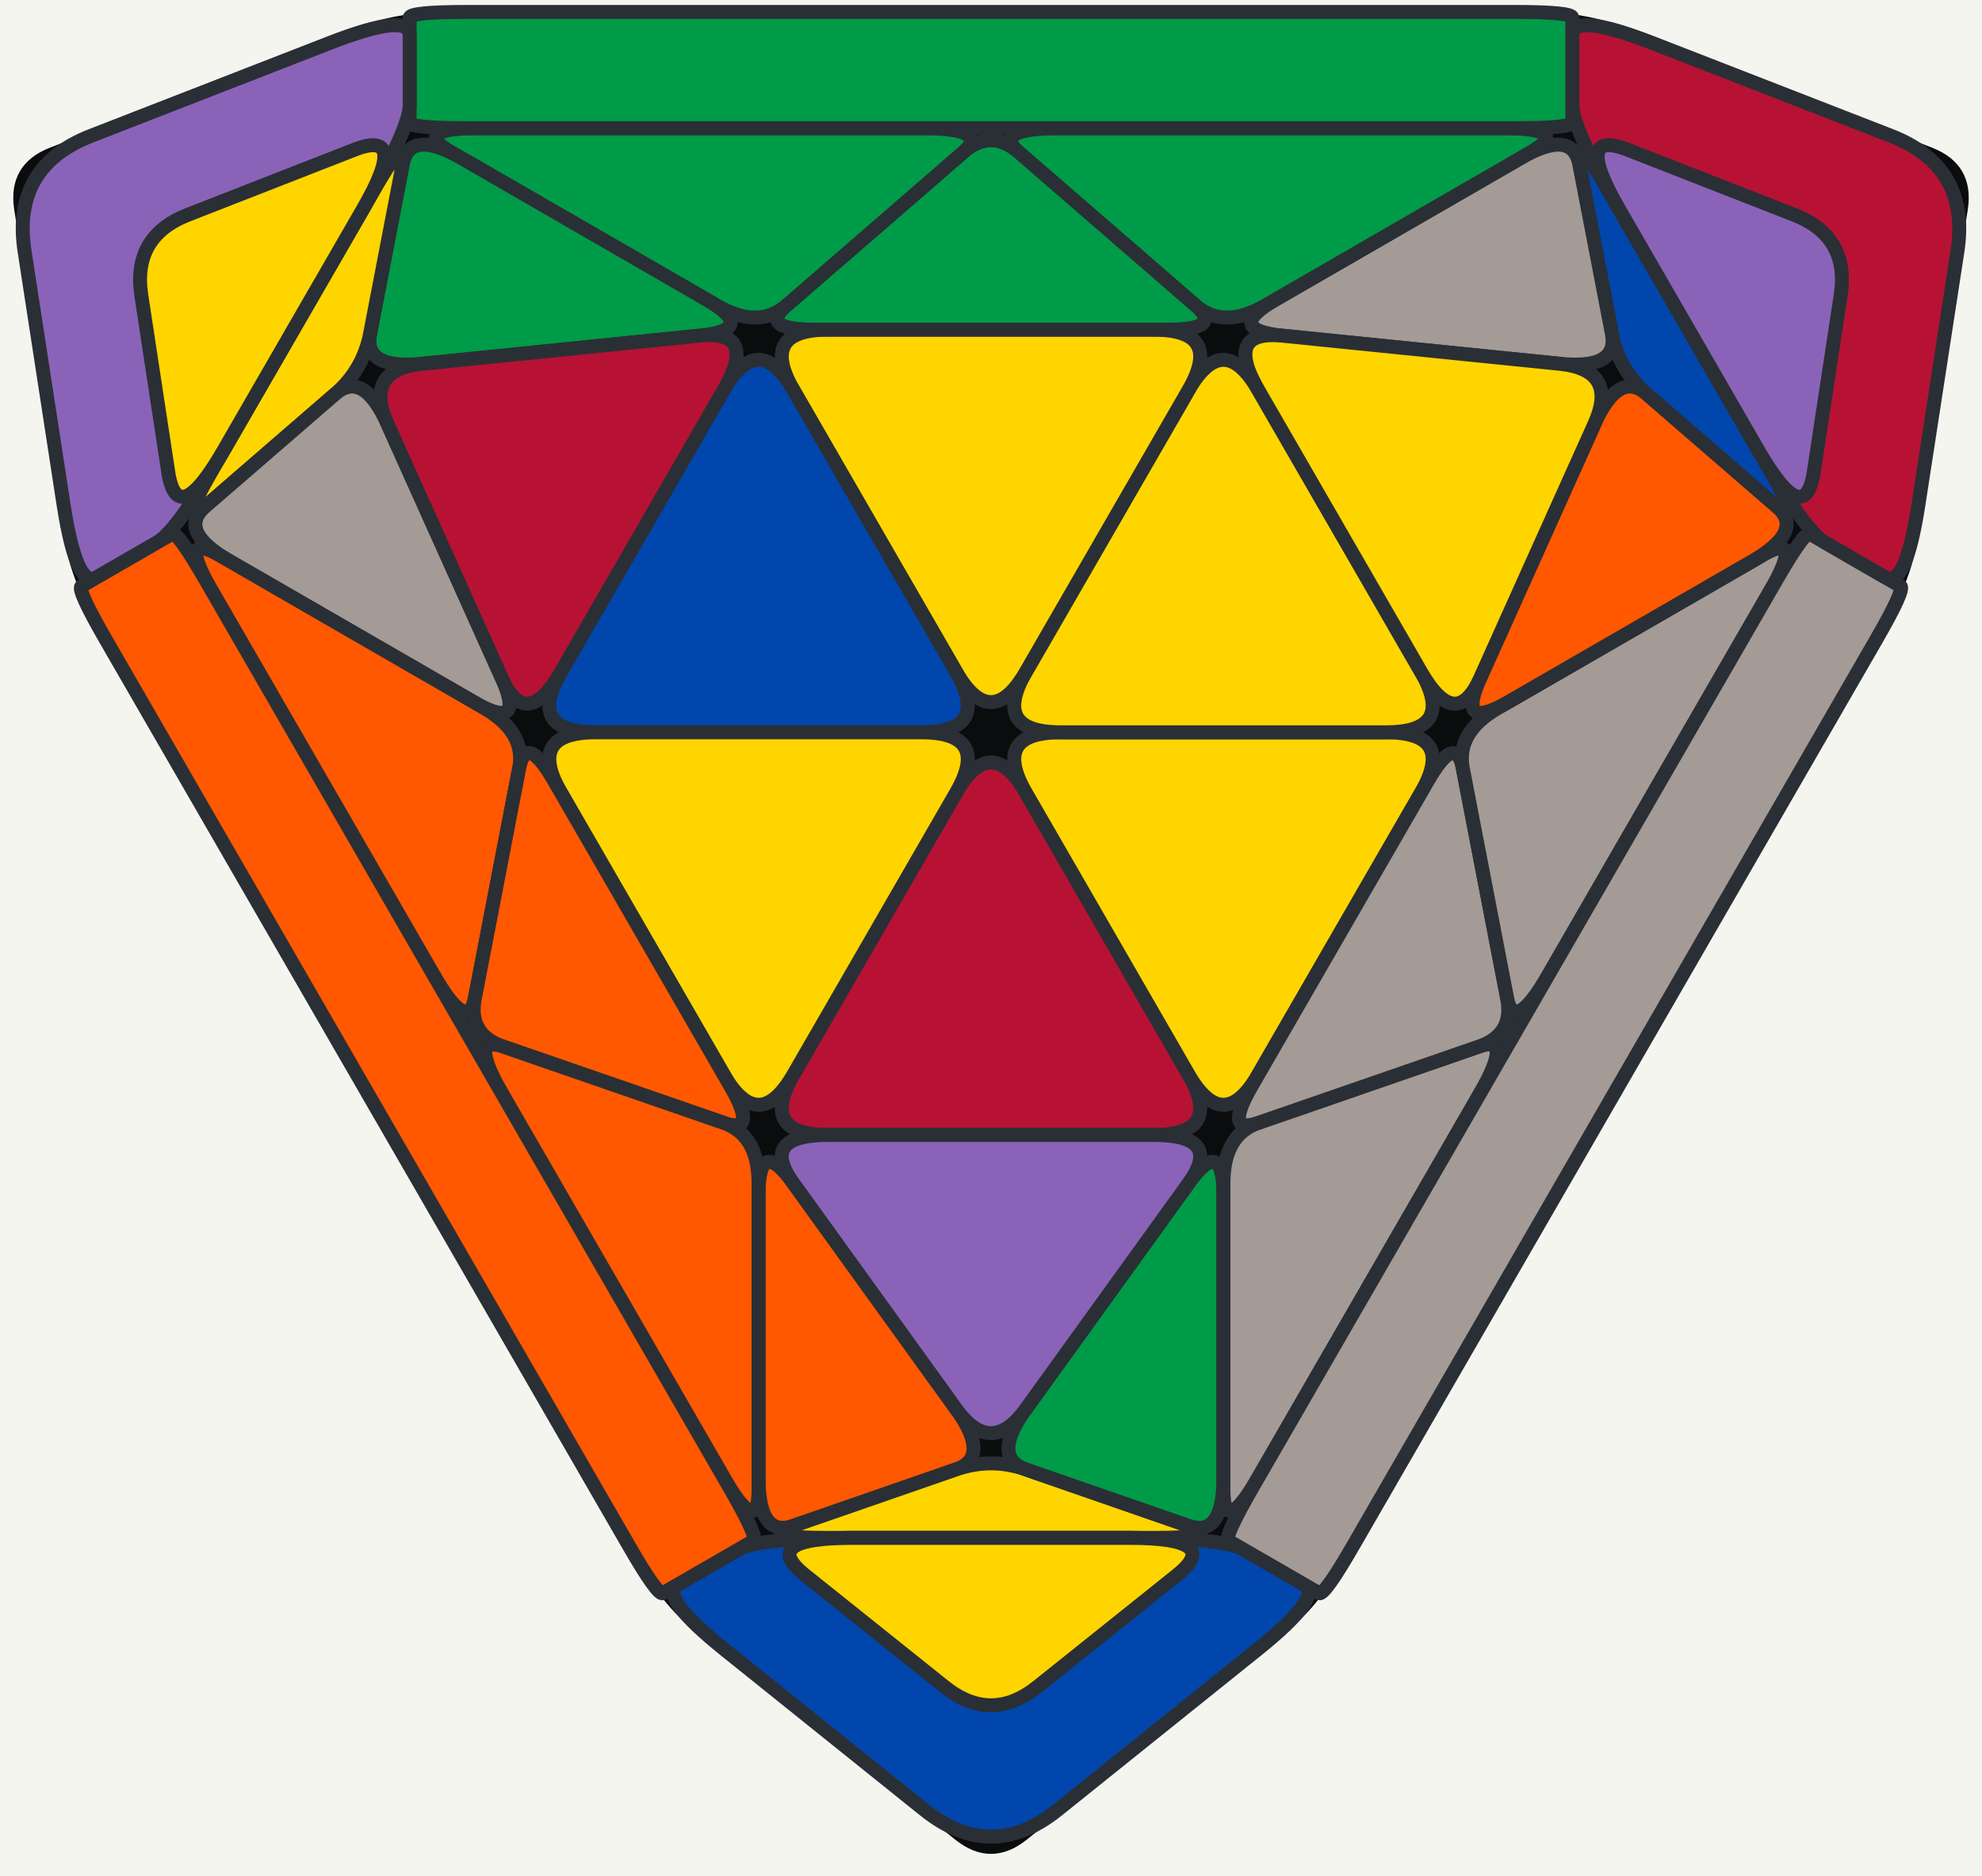
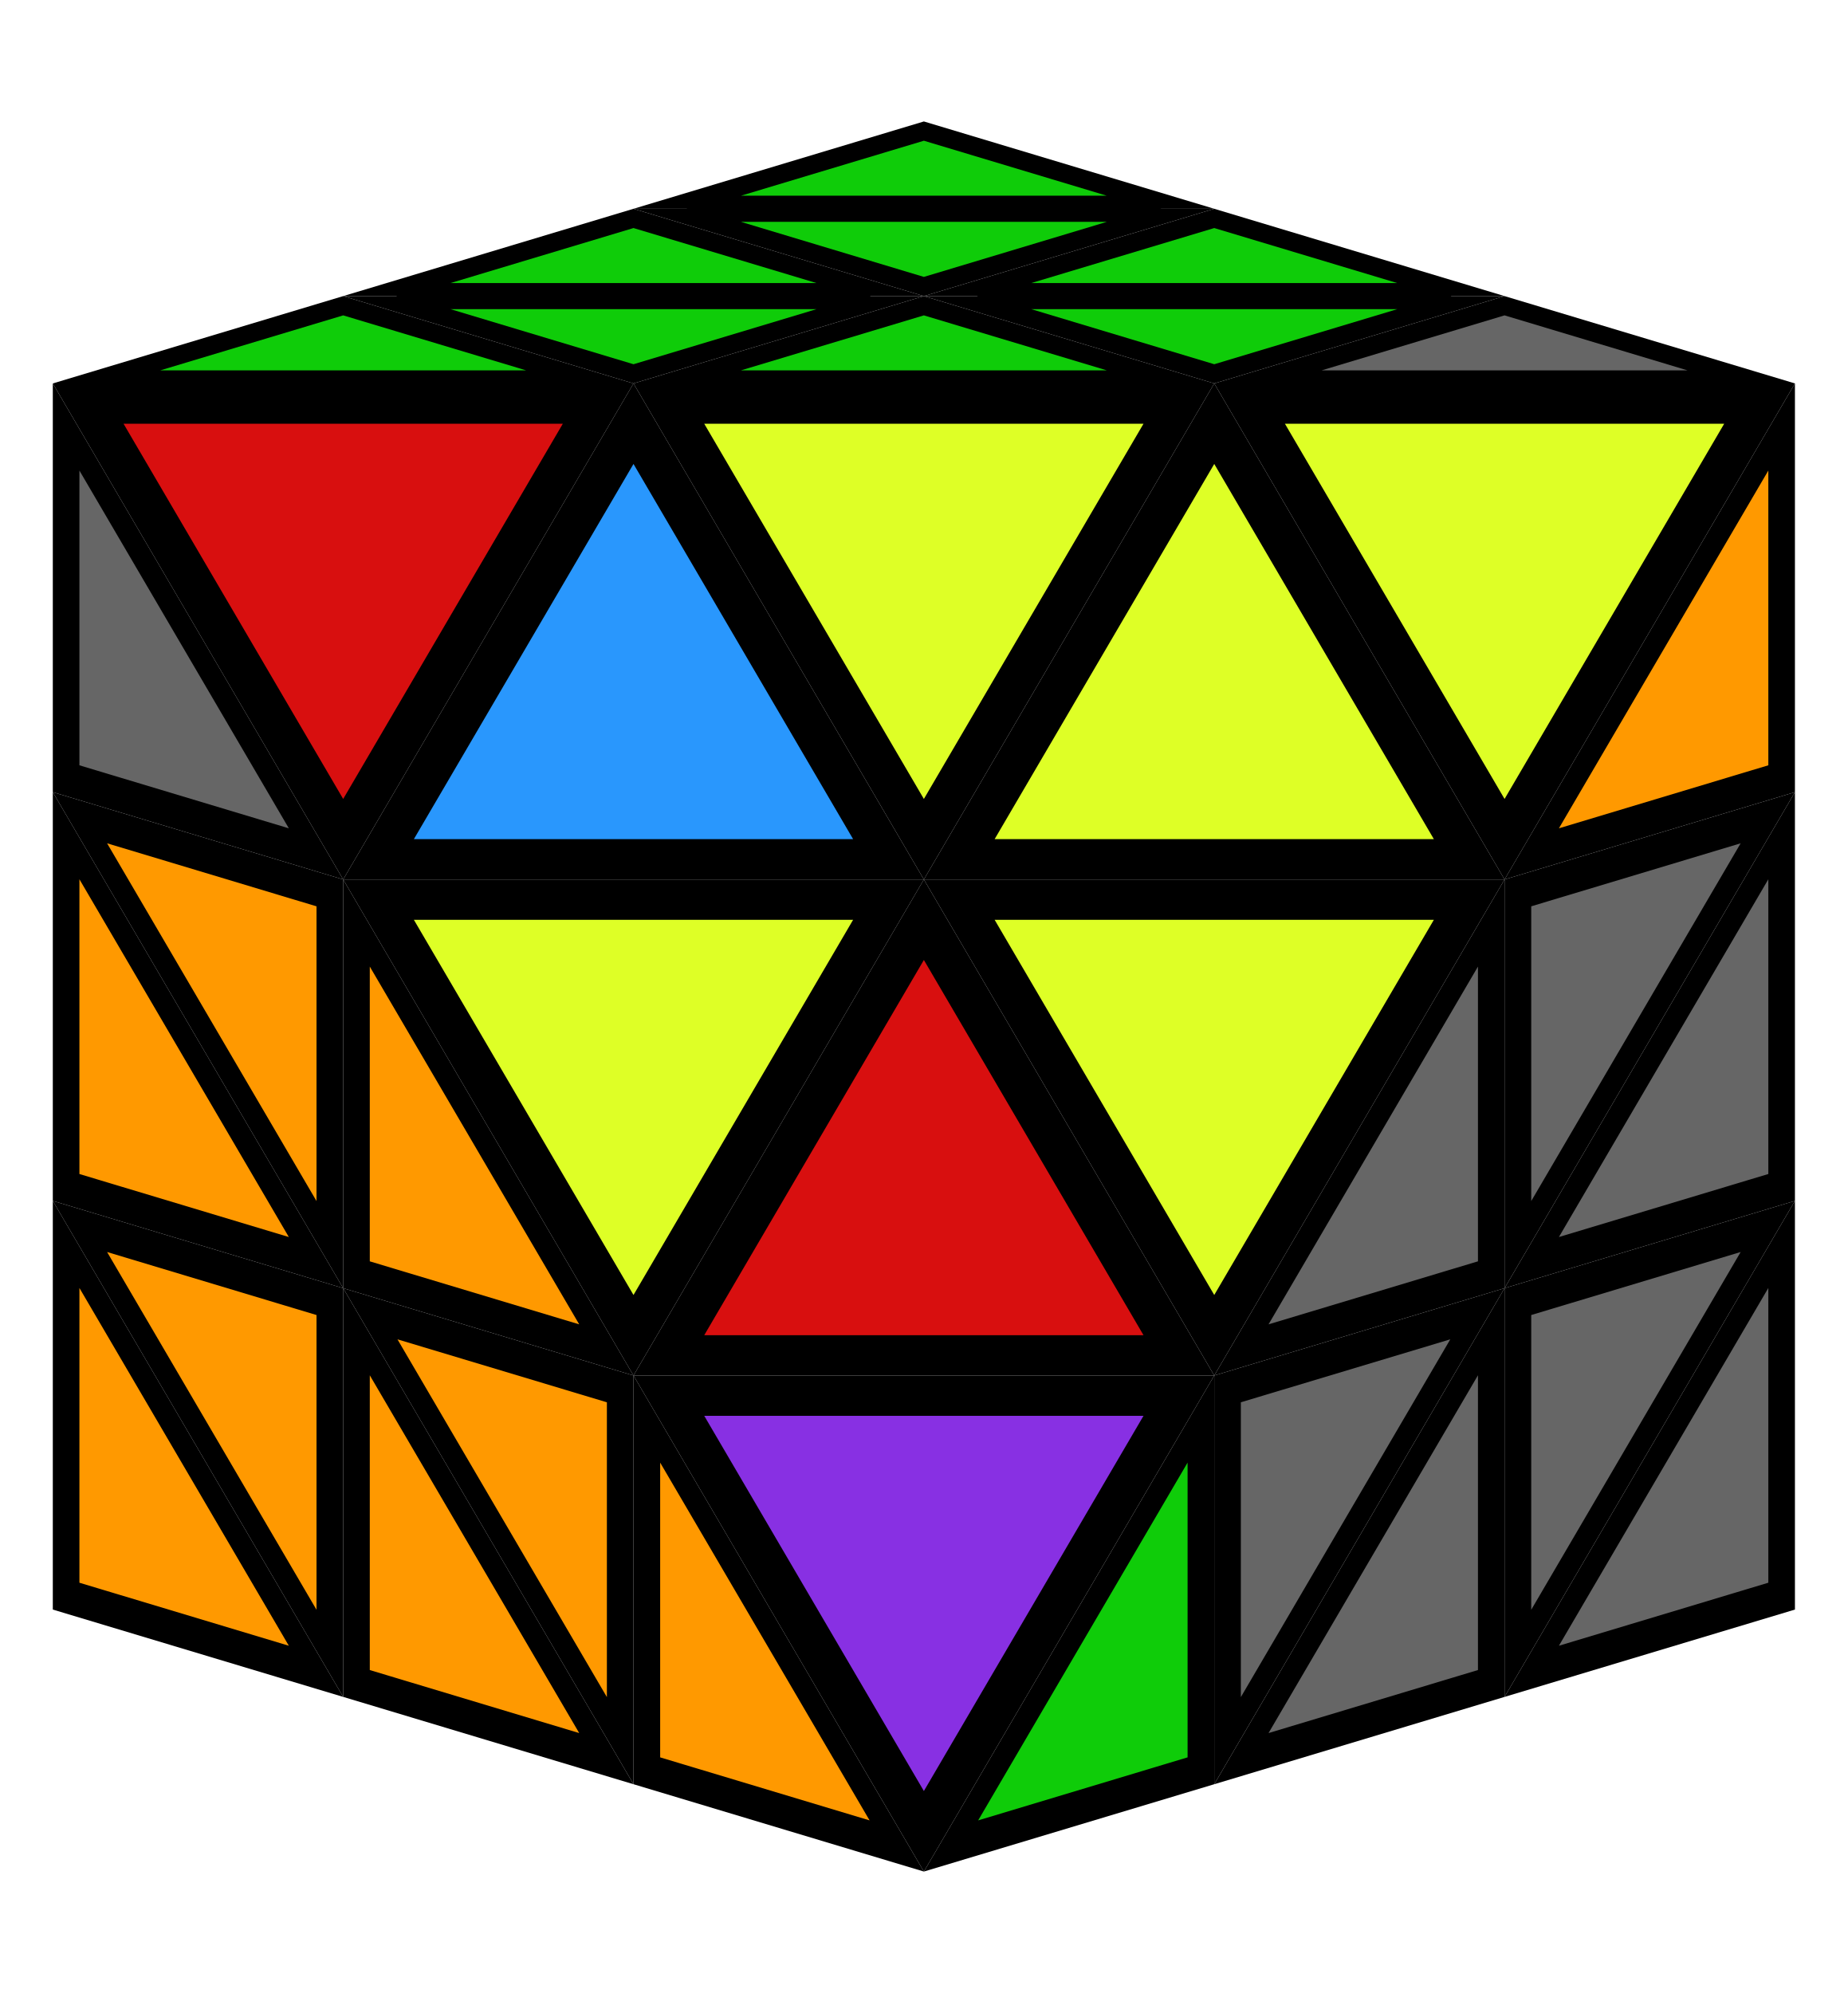
- <svg xmlns="http://www.w3.org/2000/svg" viewBox="-12.79 -9.45 25.58 24.2" role="img" aria-label="TCP A2 (2) Triangle combination and permutation, FTO 2-Look L3T case diagram">
-   <rect x="-14.79" y="-11.45" width="29.58" height="28.2" fill="#f5f5f0" rx="2.5" />
-   <path d="M-3.869 11.491L-0.430 14.251Q0.000 14.596,0.430 14.251L3.869 11.491 L0.430 14.251L3.869 11.491Q4.299 11.146,5.049 9.847L11.052 -0.550 L5.049 9.847L11.052 -0.550Q11.802 -1.850,11.886 -2.395L12.557 -6.753 L11.886 -2.395L12.557 -6.753Q12.641 -7.298,12.127 -7.498L8.017 -9.096 L12.127 -7.498L8.017 -9.096Q7.503 -9.296,6.003 -9.296L-6.003 -9.296 L6.003 -9.296L-6.003 -9.296Q-7.503 -9.296,-8.017 -9.096L-12.127 -7.498 L-8.017 -9.096L-12.127 -7.498Q-12.641 -7.298,-12.557 -6.753L-11.886 -2.395 L-12.557 -6.753L-11.886 -2.395Q-11.802 -1.850,-11.052 -0.550L-5.049 9.847 L-11.052 -0.550L-5.049 9.847Q-4.299 11.146,-3.869 11.491L-0.430 14.251Z" fill="#0b0c0e" stroke="#0b0c0e" stroke-width="0.1" stroke-linejoin="round" />
-   <path d="M-0.450 0.779L-2.550 4.417Q-3.000 5.196,-2.100 5.196L2.100 5.196 L-2.100 5.196L2.100 5.196Q3.000 5.196,2.550 4.417L0.450 0.779 L2.550 4.417L0.450 0.779Q0.000 0.000,-0.450 0.779L-2.550 4.417Z" fill="#b71234" stroke="#2a2f35" stroke-width="0.18" stroke-linejoin="round" />
-   <path d="M-3.000 5.976L-3.000 9.616Q-3.000 10.396,-2.550 10.240L-0.450 9.512 L-2.550 10.240L-0.450 9.512Q0.000 9.356,-0.450 8.732L-2.550 5.820 L-0.450 8.732L-2.550 5.820Q-3.000 5.196,-3.000 5.976L-3.000 9.616Z" fill="#ff5800" stroke="#2a2f35" stroke-width="0.18" stroke-linejoin="round" />
-   <path d="M-2.100 10.396L2.100 10.396Q3.000 10.396,2.550 10.240L0.450 9.512 L2.550 10.240L0.450 9.512Q0.000 9.356,-0.450 9.512L-2.550 10.240 L-0.450 9.512L-2.550 10.240Q-3.000 10.396,-2.100 10.396L2.100 10.396Z" fill="#ffd500" stroke="#2a2f35" stroke-width="0.18" stroke-linejoin="round" />
-   <path d="M3.000 9.616L3.000 5.976Q3.000 5.196,2.550 5.820L0.450 8.732 L2.550 5.820L0.450 8.732Q0.000 9.356,0.450 9.512L2.550 10.240 L0.450 9.512L2.550 10.240Q3.000 10.396,3.000 9.616L3.000 5.976Z" fill="#009b48" stroke="#2a2f35" stroke-width="0.18" stroke-linejoin="round" />
-   <path d="M2.100 5.196L-2.100 5.196Q-3.000 5.196,-2.550 5.820L-0.450 8.732 L-2.550 5.820L-0.450 8.732Q0.000 9.356,0.450 8.732L2.550 5.820 L0.450 8.732L2.550 5.820Q3.000 5.196,2.100 5.196L-2.100 5.196Z" fill="#8a63b8" stroke="#2a2f35" stroke-width="0.18" stroke-linejoin="round" />
-   <path d="M0.450 0.779L2.550 4.417Q3.000 5.196,3.450 4.417L5.550 0.779 L3.450 4.417L5.550 0.779Q6.000 0.000,5.100 0.000L0.900 0.000 L5.100 0.000L0.900 0.000Q0.000 0.000,0.450 0.779L2.550 4.417Z" fill="#ffd500" stroke="#2a2f35" stroke-width="0.18" stroke-linejoin="round" />
-   <path d="M3.000 5.820L3.000 9.772Q3.000 10.396,3.450 9.616L6.301 4.678 L3.450 9.616L6.301 4.678Q6.752 3.898,6.301 4.054L3.450 5.040 L6.301 4.054L3.450 5.040Q3.000 5.196,3.000 5.820L3.000 9.772Z" fill="#a49b96" stroke="#2a2f35" stroke-width="0.18" stroke-linejoin="round" />
-   <path d="M5.640 0.624L3.360 4.573Q3.000 5.196,3.450 5.040L6.301 4.054 L3.450 5.040L6.301 4.054Q6.752 3.898,6.661 3.430L6.090 0.468 L6.661 3.430L6.090 0.468Q6.000 0.000,5.640 0.624L3.360 4.573Z" fill="#a49b96" stroke="#2a2f35" stroke-width="0.18" stroke-linejoin="round" />
-   <path d="M6.090 0.468L6.661 3.430Q6.752 3.898,7.202 3.118L10.053 -1.820 L7.202 3.118L10.053 -1.820Q10.503 -2.600,9.963 -2.288L6.540 -0.312 L9.963 -2.288L6.540 -0.312Q6.000 0.000,6.090 0.468L6.661 3.430Z" fill="#a49b96" stroke="#2a2f35" stroke-width="0.18" stroke-linejoin="round" />
-   <path d="M-3.260 10.546L-4.039 10.996Q-4.299 11.146,-3.439 11.836L-0.860 13.906 L-3.439 11.836L-0.860 13.906Q0.000 14.596,0.860 13.906L3.439 11.836 L0.860 13.906L3.439 11.836Q4.299 11.146,4.039 10.996L3.260 10.546 L4.039 10.996L3.260 10.546Q3.000 10.396,1.800 10.396L-1.800 10.396 L1.800 10.396L-1.800 10.396Q-3.000 10.396,-3.260 10.546L-4.039 10.996Z" fill="#0046ad" stroke="#2a2f35" stroke-width="0.18" stroke-linejoin="round" />
-   <path d="M-2.400 10.876L-0.600 12.316Q0.000 12.796,0.600 12.316L2.400 10.876 L0.600 12.316L2.400 10.876Q3.000 10.396,1.800 10.396L-1.800 10.396 L1.800 10.396L-1.800 10.396Q-3.000 10.396,-2.400 10.876L-0.600 12.316Z" fill="#ffd500" stroke="#2a2f35" stroke-width="0.18" stroke-linejoin="round" />
-   <path d="M3.065 10.434L4.234 11.109Q4.299 11.146,4.674 10.496L11.427 -1.200 L4.674 10.496L11.427 -1.200Q11.802 -1.850,11.737 -1.887L10.568 -2.562 L11.737 -1.887L10.568 -2.562Q10.503 -2.600,10.128 -1.950L3.375 9.746 L10.128 -1.950L3.375 9.746Q3.000 10.396,3.065 10.434L4.234 11.109Z" fill="#a49b96" stroke="#2a2f35" stroke-width="0.18" stroke-linejoin="round" />
-   <path d="M0.900 0.000L5.100 0.000Q6.000 0.000,5.550 -0.779L3.450 -4.417 L5.550 -0.779L3.450 -4.417Q3.000 -5.196,2.550 -4.417L0.450 -0.779 L2.550 -4.417L0.450 -0.779Q-0.000 -0.000,0.900 0.000L5.100 0.000Z" fill="#ffd500" stroke="#2a2f35" stroke-width="0.18" stroke-linejoin="round" />
-   <path d="M6.675 -0.390L9.828 -2.210Q10.503 -2.600,10.143 -2.912L8.463 -4.366 L10.143 -2.912L8.463 -4.366Q8.103 -4.678,7.787 -3.976L6.315 -0.702 L7.787 -3.976L6.315 -0.702Q6.000 0.000,6.675 -0.390L9.828 -2.210Z" fill="#ff5800" stroke="#2a2f35" stroke-width="0.18" stroke-linejoin="round" />
-   <path d="M10.053 -3.379L7.953 -7.017Q7.503 -7.796,7.593 -7.328L8.013 -5.146 L7.593 -7.328L8.013 -5.146Q8.103 -4.678,8.463 -4.366L10.143 -2.912 L8.463 -4.366L10.143 -2.912Q10.503 -2.600,10.053 -3.379L7.953 -7.017Z" fill="#0046ad" stroke="#2a2f35" stroke-width="0.18" stroke-linejoin="round" />
-   <path d="M6.828 -7.406L3.675 -5.586Q3.000 -5.196,3.765 -5.118L7.337 -4.756 L3.765 -5.118L7.337 -4.756Q8.103 -4.678,8.013 -5.146L7.593 -7.328 L8.013 -5.146L7.593 -7.328Q7.503 -7.796,6.828 -7.406L3.675 -5.586Z" fill="#a49b96" stroke="#2a2f35" stroke-width="0.18" stroke-linejoin="round" />
-   <path d="M3.450 -4.417L5.550 -0.779Q6.000 0.000,6.315 -0.702L7.787 -3.976 L6.315 -0.702L7.787 -3.976Q8.103 -4.678,7.337 -4.756L3.765 -5.118 L7.337 -4.756L3.765 -5.118Q3.000 -5.196,3.450 -4.417L5.550 -0.779Z" fill="#ffd500" stroke="#2a2f35" stroke-width="0.18" stroke-linejoin="round" />
-   <path d="M0.450 -0.779L2.550 -4.417Q3.000 -5.196,2.100 -5.196L-2.100 -5.196 L2.100 -5.196L-2.100 -5.196Q-3.000 -5.196,-2.550 -4.417L-0.450 -0.779 L-2.550 -4.417L-0.450 -0.779Q-0.000 -0.000,0.450 -0.779L2.550 -4.417Z" fill="#ffd500" stroke="#2a2f35" stroke-width="0.18" stroke-linejoin="round" />
-   <path d="M3.540 -5.508L6.963 -7.484Q7.503 -7.796,6.603 -7.796L0.900 -7.796 L6.603 -7.796L0.900 -7.796Q0.000 -7.796,0.360 -7.484L2.640 -5.508 L0.360 -7.484L2.640 -5.508Q3.000 -5.196,3.540 -5.508L6.963 -7.484Z" fill="#009b48" stroke="#2a2f35" stroke-width="0.18" stroke-linejoin="round" />
-   <path d="M-2.280 -5.196L2.280 -5.196Q3.000 -5.196,2.640 -5.508L0.360 -7.484 L2.640 -5.508L0.360 -7.484Q0.000 -7.796,-0.360 -7.484L-2.640 -5.508 L-0.360 -7.484L-2.640 -5.508Q-3.000 -5.196,-2.280 -5.196L2.280 -5.196Z" fill="#009b48" stroke="#2a2f35" stroke-width="0.18" stroke-linejoin="round" />
-   <path d="M-2.640 -5.508L-0.360 -7.484Q0.000 -7.796,-0.900 -7.796L-6.603 -7.796 L-0.900 -7.796L-6.603 -7.796Q-7.503 -7.796,-6.963 -7.484L-3.540 -5.508 L-6.963 -7.484L-3.540 -5.508Q-3.000 -5.196,-2.640 -5.508L-0.360 -7.484Z" fill="#009b48" stroke="#2a2f35" stroke-width="0.18" stroke-linejoin="round" />
-   <path d="M10.763 -2.450L11.543 -2.000Q11.802 -1.850,11.970 -2.940L12.473 -6.208 L11.970 -2.940L12.473 -6.208Q12.641 -7.298,11.613 -7.698L8.531 -8.897 L11.613 -7.698L8.531 -8.897Q7.503 -9.296,7.503 -8.996L7.503 -8.096 L7.503 -8.996L7.503 -8.096Q7.503 -7.796,8.103 -6.757L9.903 -3.639 L8.103 -6.757L9.903 -3.639Q10.503 -2.600,10.763 -2.450L11.543 -2.000Z" fill="#b71234" stroke="#2a2f35" stroke-width="0.18" stroke-linejoin="round" />
-   <path d="M10.619 -3.360L10.966 -5.638Q11.082 -6.398,10.366 -6.678L8.219 -7.517 L10.366 -6.678L8.219 -7.517Q7.503 -7.796,8.103 -6.757L9.903 -3.639 L8.103 -6.757L9.903 -3.639Q10.503 -2.600,10.619 -3.360L10.966 -5.638Z" fill="#8a63b8" stroke="#2a2f35" stroke-width="0.18" stroke-linejoin="round" />
-   <path d="M7.503 -7.871L7.503 -9.221Q7.503 -9.296,6.753 -9.296L-6.753 -9.296 L6.753 -9.296L-6.753 -9.296Q-7.503 -9.296,-7.503 -9.221L-7.503 -7.871 L-7.503 -9.221L-7.503 -7.871Q-7.503 -7.796,-6.753 -7.796L6.753 -7.796 L-6.753 -7.796L6.753 -7.796Q7.503 -7.796,7.503 -7.871L7.503 -9.221Z" fill="#009b48" stroke="#2a2f35" stroke-width="0.18" stroke-linejoin="round" />
-   <path d="M-0.450 -0.779L-2.550 -4.417Q-3.000 -5.196,-3.450 -4.417L-5.550 -0.779 L-3.450 -4.417L-5.550 -0.779Q-6.000 0.000,-5.100 0.000L-0.900 0.000 L-5.100 0.000L-0.900 0.000Q0.000 0.000,-0.450 -0.779L-2.550 -4.417Z" fill="#0046ad" stroke="#2a2f35" stroke-width="0.18" stroke-linejoin="round" />
-   <path d="M-3.675 -5.586L-6.828 -7.406Q-7.503 -7.796,-7.593 -7.328L-8.013 -5.146 L-7.593 -7.328L-8.013 -5.146Q-8.103 -4.678,-7.337 -4.756L-3.765 -5.118 L-7.337 -4.756L-3.765 -5.118Q-3.000 -5.196,-3.675 -5.586L-6.828 -7.406Z" fill="#009b48" stroke="#2a2f35" stroke-width="0.18" stroke-linejoin="round" />
-   <path d="M-7.953 -7.017L-10.053 -3.379Q-10.503 -2.600,-10.143 -2.912L-8.463 -4.366 L-10.143 -2.912L-8.463 -4.366Q-8.103 -4.678,-8.013 -5.146L-7.593 -7.328 L-8.013 -5.146L-7.593 -7.328Q-7.503 -7.796,-7.953 -7.017L-10.053 -3.379Z" fill="#ffd500" stroke="#2a2f35" stroke-width="0.18" stroke-linejoin="round" />
-   <path d="M-9.828 -2.210L-6.675 -0.390Q-6.000 0.000,-6.315 -0.702L-7.787 -3.976 L-6.315 -0.702L-7.787 -3.976Q-8.103 -4.678,-8.463 -4.366L-10.143 -2.912 L-8.463 -4.366L-10.143 -2.912Q-10.503 -2.600,-9.828 -2.210L-6.675 -0.390Z" fill="#a49b96" stroke="#2a2f35" stroke-width="0.18" stroke-linejoin="round" />
-   <path d="M-5.550 -0.779L-3.450 -4.417Q-3.000 -5.196,-3.765 -5.118L-7.337 -4.756 L-3.765 -5.118L-7.337 -4.756Q-8.103 -4.678,-7.787 -3.976L-6.315 -0.702 L-7.787 -3.976L-6.315 -0.702Q-6.000 0.000,-5.550 -0.779L-3.450 -4.417Z" fill="#b71234" stroke="#2a2f35" stroke-width="0.18" stroke-linejoin="round" />
-   <path d="M-0.900 0.000L-5.100 0.000Q-6.000 0.000,-5.550 0.779L-3.450 4.417 L-5.550 0.779L-3.450 4.417Q-3.000 5.196,-2.550 4.417L-0.450 0.779 L-2.550 4.417L-0.450 0.779Q0.000 0.000,-0.900 0.000L-5.100 0.000Z" fill="#ffd500" stroke="#2a2f35" stroke-width="0.18" stroke-linejoin="round" />
-   <path d="M-6.540 -0.312L-9.963 -2.288Q-10.503 -2.600,-10.053 -1.820L-7.202 3.118 L-10.053 -1.820L-7.202 3.118Q-6.752 3.898,-6.661 3.430L-6.090 0.468 L-6.661 3.430L-6.090 0.468Q-6.000 0.000,-6.540 -0.312L-9.963 -2.288Z" fill="#ff5800" stroke="#2a2f35" stroke-width="0.18" stroke-linejoin="round" />
-   <path d="M-3.360 4.573L-5.640 0.624Q-6.000 0.000,-6.090 0.468L-6.661 3.430 L-6.090 0.468L-6.661 3.430Q-6.752 3.898,-6.301 4.054L-3.450 5.040 L-6.301 4.054L-3.450 5.040Q-3.000 5.196,-3.360 4.573L-5.640 0.624Z" fill="#ff5800" stroke="#2a2f35" stroke-width="0.18" stroke-linejoin="round" />
-   <path d="M-3.450 5.040L-6.301 4.054Q-6.752 3.898,-6.301 4.678L-3.450 9.616 L-6.301 4.678L-3.450 9.616Q-3.000 10.396,-3.000 9.772L-3.000 5.820 L-3.000 9.772L-3.000 5.820Q-3.000 5.196,-3.450 5.040L-6.301 4.054Z" fill="#ff5800" stroke="#2a2f35" stroke-width="0.18" stroke-linejoin="round" />
-   <path d="M-7.503 -8.096L-7.503 -8.996Q-7.503 -9.296,-8.531 -8.897L-11.613 -7.698 L-8.531 -8.897L-11.613 -7.698Q-12.641 -7.298,-12.473 -6.208L-11.970 -2.940 L-12.473 -6.208L-11.970 -2.940Q-11.802 -1.850,-11.543 -2.000L-10.763 -2.450 L-11.543 -2.000L-10.763 -2.450Q-10.503 -2.600,-9.903 -3.639L-8.103 -6.757 L-9.903 -3.639L-8.103 -6.757Q-7.503 -7.796,-7.503 -8.096L-7.503 -8.996Z" fill="#8a63b8" stroke="#2a2f35" stroke-width="0.18" stroke-linejoin="round" />
-   <path d="M-8.219 -7.517L-10.366 -6.678Q-11.082 -6.398,-10.966 -5.638L-10.619 -3.360 L-10.966 -5.638L-10.619 -3.360Q-10.503 -2.600,-9.903 -3.639L-8.103 -6.757 L-9.903 -3.639L-8.103 -6.757Q-7.503 -7.796,-8.219 -7.517L-10.366 -6.678Z" fill="#ffd500" stroke="#2a2f35" stroke-width="0.18" stroke-linejoin="round" />
-   <path d="M-10.568 -2.562L-11.737 -1.887Q-11.802 -1.850,-11.427 -1.200L-4.674 10.496 L-11.427 -1.200L-4.674 10.496Q-4.299 11.146,-4.234 11.109L-3.065 10.434 L-4.234 11.109L-3.065 10.434Q-3.000 10.396,-3.375 9.746L-10.128 -1.950 L-3.375 9.746L-10.128 -1.950Q-10.503 -2.600,-10.568 -2.562L-11.737 -1.887Z" fill="#ff5800" stroke="#2a2f35" stroke-width="0.18" stroke-linejoin="round" />
+ <svg xmlns="http://www.w3.org/2000/svg" viewBox="0 0 279.92 301.94" role="img" aria-label="TCP A2 (2) case, FTO">
+   <path d="M95.97 31.63L139.96 18.40L183.95 31.63Z" fill="#000000" />
+   <path d="M8.00 181.93L51.99 257.08L8.00 243.85Z" fill="#000000" />
+   <path d="M271.92 243.85L227.93 257.08L271.92 181.93Z" fill="#000000" />
+   <path d="M183.95 31.63L139.96 44.86L95.97 31.63Z" fill="#000000" />
+   <path d="M51.99 44.86L95.97 31.63L139.96 44.86Z" fill="#000000" />
+   <path d="M139.96 44.86L183.95 31.63L227.93 44.86Z" fill="#000000" />
+   <path d="M51.99 257.08L8.00 181.93L51.99 195.16Z" fill="#000000" />
+   <path d="M227.93 195.16L271.92 181.93L227.93 257.08Z" fill="#000000" />
+   <path d="M8.00 120.01L51.99 195.16L8.00 181.93Z" fill="#000000" />
+   <path d="M271.92 181.93L227.93 195.16L271.92 120.01Z" fill="#000000" />
+   <path d="M51.99 195.16L95.97 270.31L51.99 257.08Z" fill="#000000" />
+   <path d="M227.93 257.08L183.95 270.31L227.93 195.16Z" fill="#000000" />
+   <path d="M139.96 44.86L95.97 58.09L51.99 44.86Z" fill="#000000" />
+   <path d="M227.93 44.86L183.95 58.09L139.96 44.86Z" fill="#000000" />
+   <path d="M51.99 195.16L8.00 120.01L51.99 133.24Z" fill="#000000" />
+   <path d="M227.93 133.24L271.92 120.01L227.93 195.16Z" fill="#000000" />
+   <path d="M183.95 58.09L227.93 44.86L271.92 58.09Z" fill="#000000" />
+   <path d="M95.97 58.09L139.96 44.86L183.95 58.09Z" fill="#000000" />
+   <path d="M8.00 58.09L51.99 44.86L95.97 58.09Z" fill="#000000" />
+   <path d="M95.97 270.31L51.99 195.16L95.97 208.39Z" fill="#000000" />
+   <path d="M183.95 208.39L227.93 195.16L183.95 270.31Z" fill="#000000" />
+   <path d="M8.00 58.09L51.99 133.24L8.00 120.01Z" fill="#000000" />
+   <path d="M271.92 120.01L227.93 133.24L271.92 58.09Z" fill="#000000" />
+   <path d="M51.99 133.24L95.97 208.39L51.99 195.16Z" fill="#000000" />
+   <path d="M227.93 195.16L183.95 208.39L227.93 133.24Z" fill="#000000" />
+   <path d="M95.97 58.09L139.96 133.24L183.95 58.09Z" fill="#000000" />
+   <path d="M183.95 58.09L227.93 133.24L271.92 58.09Z" fill="#000000" />
+   <path d="M8.00 58.09L51.99 133.24L95.97 58.09Z" fill="#000000" />
+   <path d="M227.93 133.24L183.95 58.09L139.96 133.24Z" fill="#000000" />
+   <path d="M139.96 133.24L95.97 58.09L51.99 133.24Z" fill="#000000" />
+   <path d="M95.97 208.39L139.96 283.54L95.97 270.31Z" fill="#000000" />
+   <path d="M183.95 270.31L139.96 283.54L183.95 208.39Z" fill="#000000" />
+   <path d="M139.96 133.24L183.95 208.39L227.93 133.24Z" fill="#000000" />
+   <path d="M51.99 133.24L95.97 208.39L139.96 133.24Z" fill="#000000" />
+   <path d="M183.95 208.39L139.96 133.24L95.97 208.39Z" fill="#000000" />
+   <path d="M95.97 208.39L139.96 283.54L183.95 208.39Z" fill="#000000" />
+   <path d="M104.77 30.75L139.96 20.17L175.15 30.75Z" fill="#0fcc09" stroke="#000000" stroke-width="2.2" stroke-linejoin="round" />
+   <path d="M10.93 191.07L46.12 251.19L10.93 240.60Z" fill="#ff9900" stroke="#000000" stroke-width="2.2" stroke-linejoin="round" />
+   <path d="M268.99 240.60L233.80 251.19L268.99 191.07Z" fill="#666666" stroke="#000000" stroke-width="2.2" stroke-linejoin="round" />
+   <path d="M175.15 32.51L139.96 43.10L104.77 32.51Z" fill="#0fcc09" stroke="#000000" stroke-width="2.2" stroke-linejoin="round" />
+   <path d="M60.78 43.98L95.97 33.40L131.16 43.98Z" fill="#0fcc09" stroke="#000000" stroke-width="2.2" stroke-linejoin="round" />
+   <path d="M148.76 43.98L183.95 33.40L219.14 43.98Z" fill="#0fcc09" stroke="#000000" stroke-width="2.2" stroke-linejoin="round" />
+   <path d="M49.05 247.94L13.86 187.82L49.05 198.41Z" fill="#ff9900" stroke="#000000" stroke-width="2.2" stroke-linejoin="round" />
+   <path d="M230.87 198.41L266.06 187.82L230.87 247.94Z" fill="#666666" stroke="#000000" stroke-width="2.2" stroke-linejoin="round" />
+   <path d="M10.93 129.15L46.12 189.27L10.93 178.68Z" fill="#ff9900" stroke="#000000" stroke-width="2.2" stroke-linejoin="round" />
+   <path d="M268.99 178.68L233.80 189.27L268.99 129.15Z" fill="#666666" stroke="#000000" stroke-width="2.2" stroke-linejoin="round" />
+   <path d="M54.92 204.30L90.11 264.42L54.92 253.83Z" fill="#ff9900" stroke="#000000" stroke-width="2.2" stroke-linejoin="round" />
+   <path d="M225.00 253.83L189.81 264.42L225.00 204.30Z" fill="#666666" stroke="#000000" stroke-width="2.2" stroke-linejoin="round" />
+   <path d="M131.16 45.74L95.97 56.33L60.78 45.74Z" fill="#0fcc09" stroke="#000000" stroke-width="2.2" stroke-linejoin="round" />
+   <path d="M219.14 45.74L183.95 56.33L148.76 45.74Z" fill="#0fcc09" stroke="#000000" stroke-width="2.2" stroke-linejoin="round" />
+   <path d="M49.05 186.02L13.86 125.90L49.05 136.49Z" fill="#ff9900" stroke="#000000" stroke-width="2.2" stroke-linejoin="round" />
+   <path d="M230.87 136.49L266.06 125.90L230.87 186.02Z" fill="#666666" stroke="#000000" stroke-width="2.2" stroke-linejoin="round" />
+   <path d="M192.74 57.21L227.93 46.63L263.12 57.21Z" fill="#666666" stroke="#000000" stroke-width="2.2" stroke-linejoin="round" />
+   <path d="M104.77 57.21L139.96 46.63L175.15 57.21Z" fill="#0fcc09" stroke="#000000" stroke-width="2.2" stroke-linejoin="round" />
+   <path d="M16.80 57.21L51.99 46.63L87.18 57.21Z" fill="#0fcc09" stroke="#000000" stroke-width="2.2" stroke-linejoin="round" />
+   <path d="M93.04 261.17L57.85 201.05L93.04 211.63Z" fill="#ff9900" stroke="#000000" stroke-width="2.2" stroke-linejoin="round" />
+   <path d="M186.88 211.63L222.07 201.05L186.88 261.17Z" fill="#666666" stroke="#000000" stroke-width="2.2" stroke-linejoin="round" />
+   <path d="M10.93 67.23L46.12 127.35L10.93 116.76Z" fill="#666666" stroke="#000000" stroke-width="2.2" stroke-linejoin="round" />
+   <path d="M268.99 116.76L233.80 127.35L268.99 67.23Z" fill="#ff9900" stroke="#000000" stroke-width="2.2" stroke-linejoin="round" />
+   <path d="M54.92 142.38L90.11 202.50L54.92 191.91Z" fill="#ff9900" stroke="#000000" stroke-width="2.2" stroke-linejoin="round" />
+   <path d="M225.00 191.91L189.81 202.50L225.00 142.38Z" fill="#666666" stroke="#000000" stroke-width="2.2" stroke-linejoin="round" />
+   <path d="M104.77 63.10L139.96 123.22L175.15 63.10Z" fill="#deff26" stroke="#000000" stroke-width="2.2" stroke-linejoin="round" />
+   <path d="M192.74 63.10L227.93 123.22L263.12 63.10Z" fill="#deff26" stroke="#000000" stroke-width="2.2" stroke-linejoin="round" />
+   <path d="M16.80 63.10L51.99 123.22L87.18 63.10Z" fill="#d80f0f" stroke="#000000" stroke-width="2.2" stroke-linejoin="round" />
+   <path d="M219.14 128.23L183.95 68.11L148.76 128.23Z" fill="#deff26" stroke="#000000" stroke-width="2.2" stroke-linejoin="round" />
+   <path d="M131.16 128.23L95.97 68.11L60.78 128.23Z" fill="#2997fd" stroke="#000000" stroke-width="2.2" stroke-linejoin="round" />
+   <path d="M98.91 217.53L134.10 277.65L98.91 267.06Z" fill="#ff9900" stroke="#000000" stroke-width="2.2" stroke-linejoin="round" />
+   <path d="M181.01 267.06L145.82 277.65L181.01 217.53Z" fill="#0fcc09" stroke="#000000" stroke-width="2.2" stroke-linejoin="round" />
+   <path d="M148.76 138.25L183.95 198.37L219.14 138.25Z" fill="#deff26" stroke="#000000" stroke-width="2.2" stroke-linejoin="round" />
+   <path d="M60.78 138.25L95.97 198.37L131.16 138.25Z" fill="#deff26" stroke="#000000" stroke-width="2.2" stroke-linejoin="round" />
+   <path d="M175.15 203.38L139.96 143.26L104.77 203.38Z" fill="#d80f0f" stroke="#000000" stroke-width="2.2" stroke-linejoin="round" />
+   <path d="M104.77 213.40L139.96 273.52L175.15 213.40Z" fill="#8830e3" stroke="#000000" stroke-width="2.2" stroke-linejoin="round" />
</svg>
